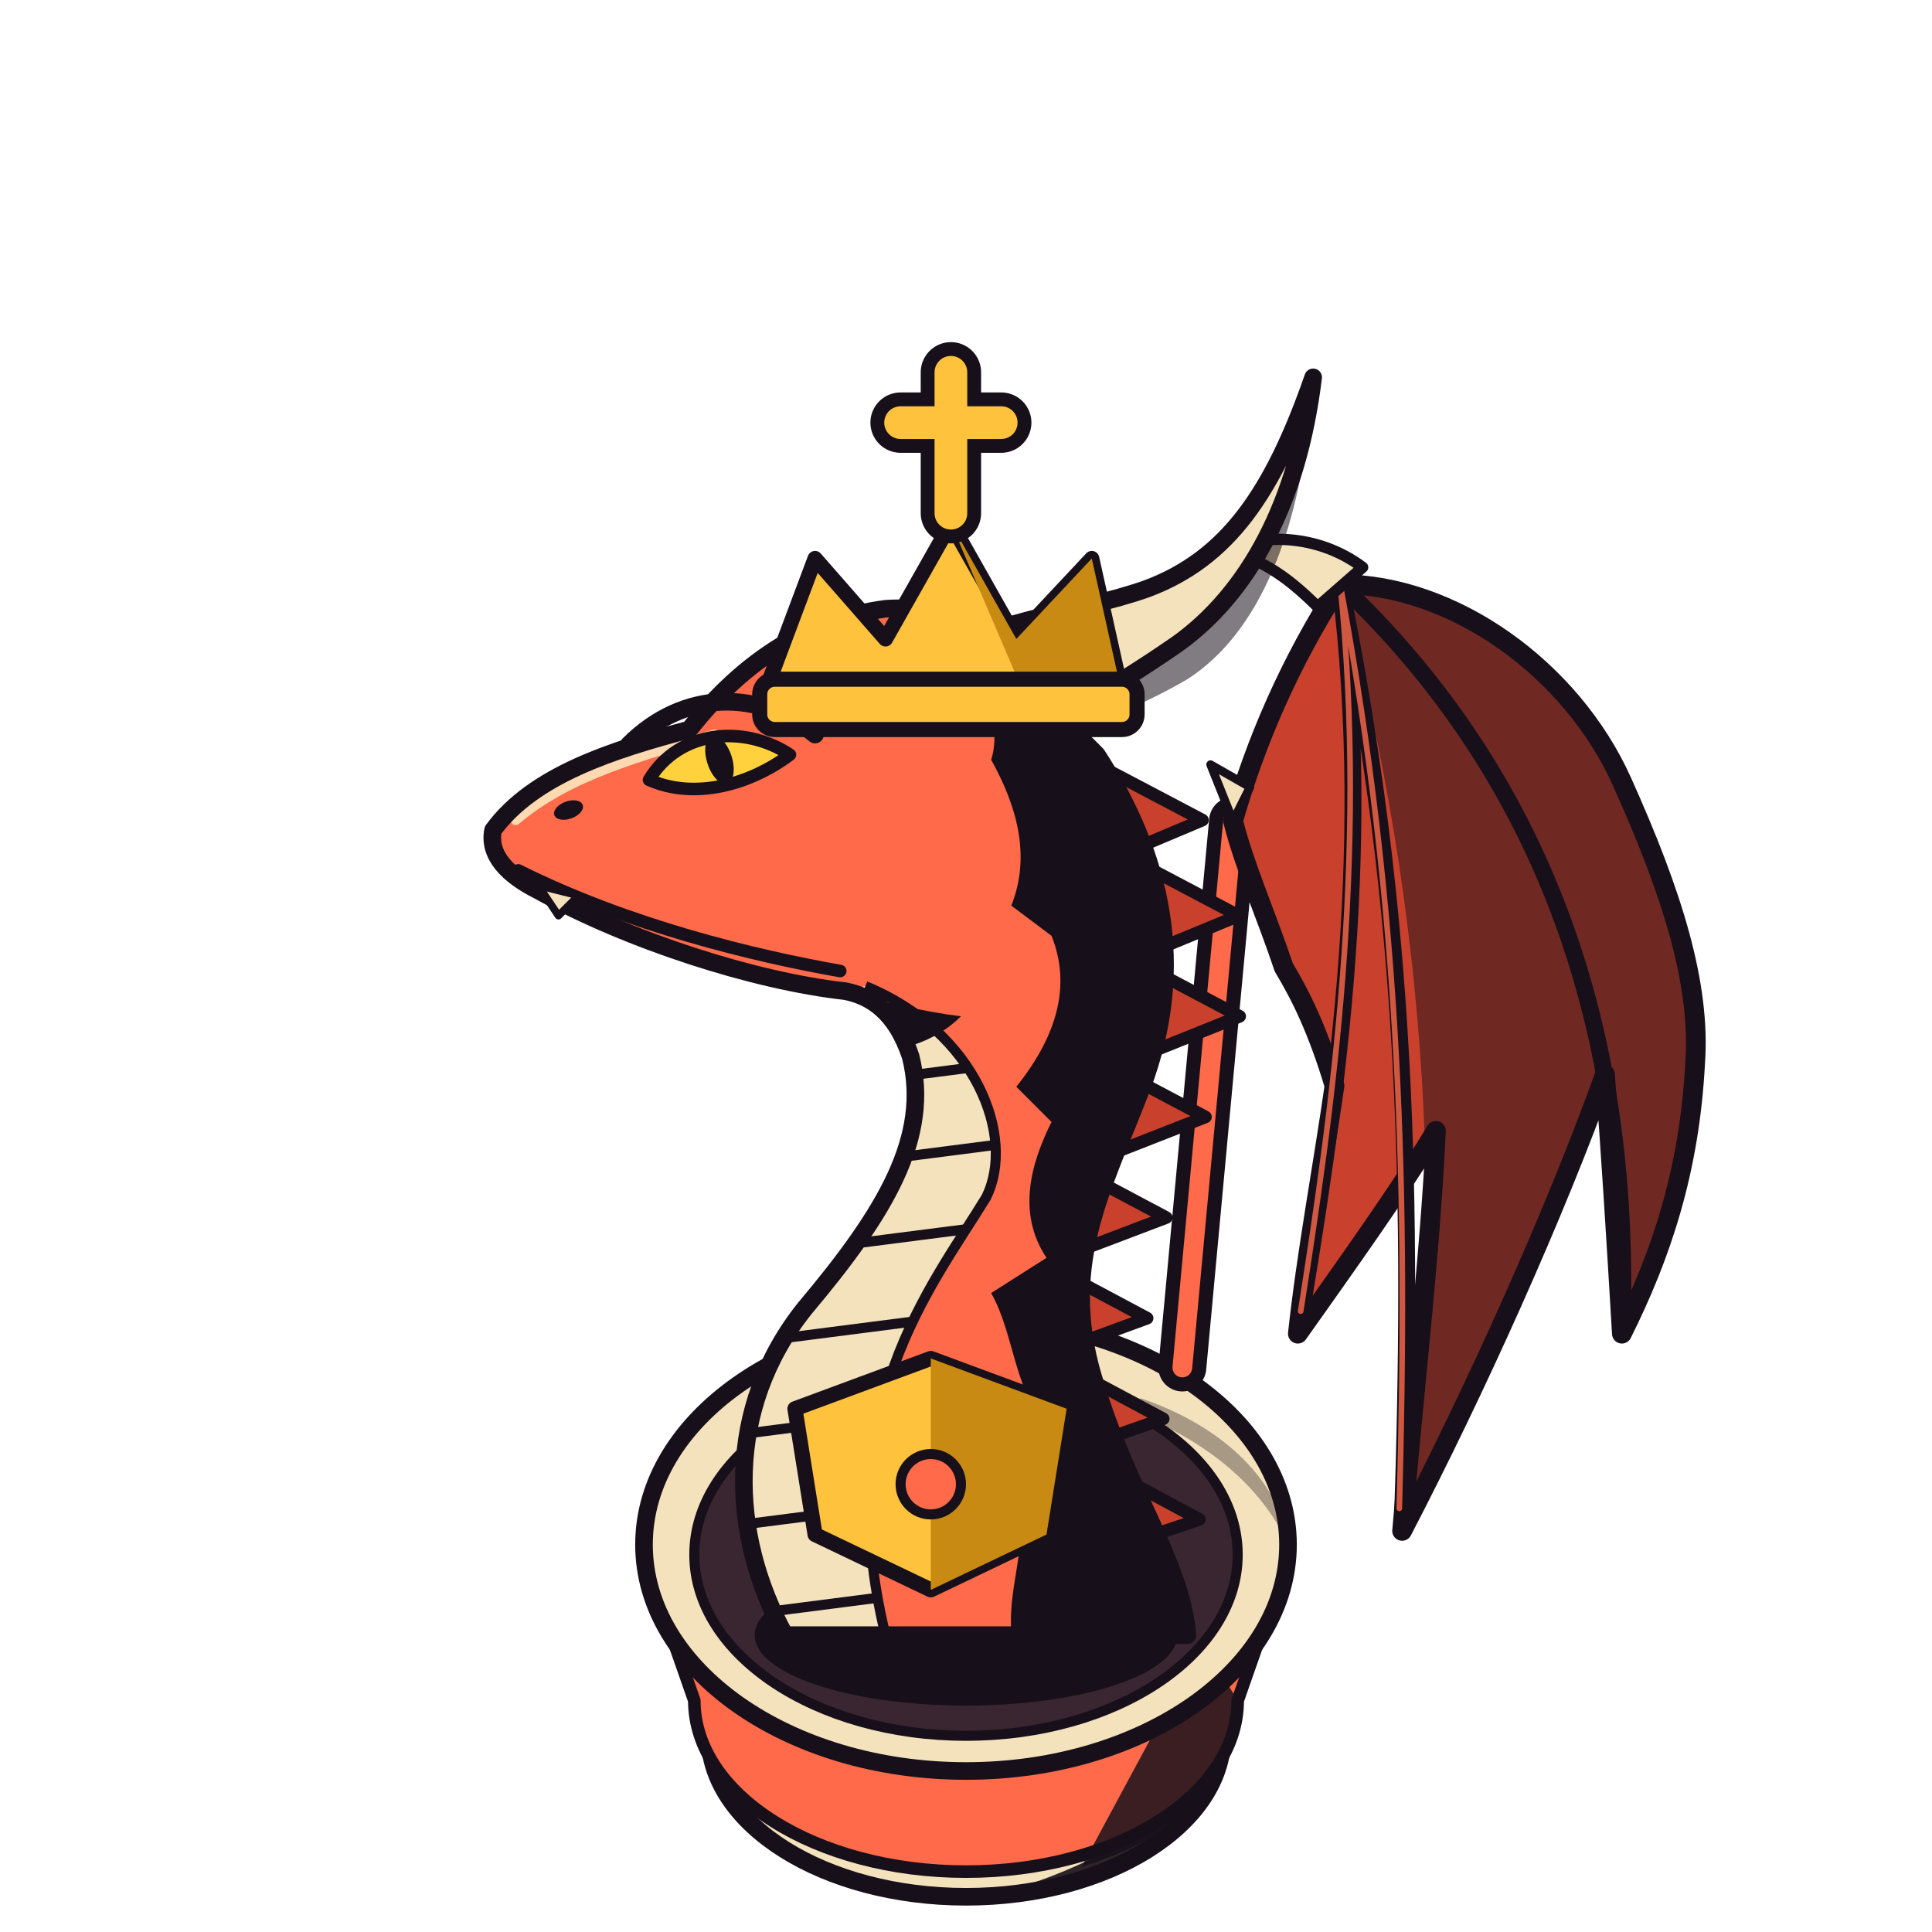
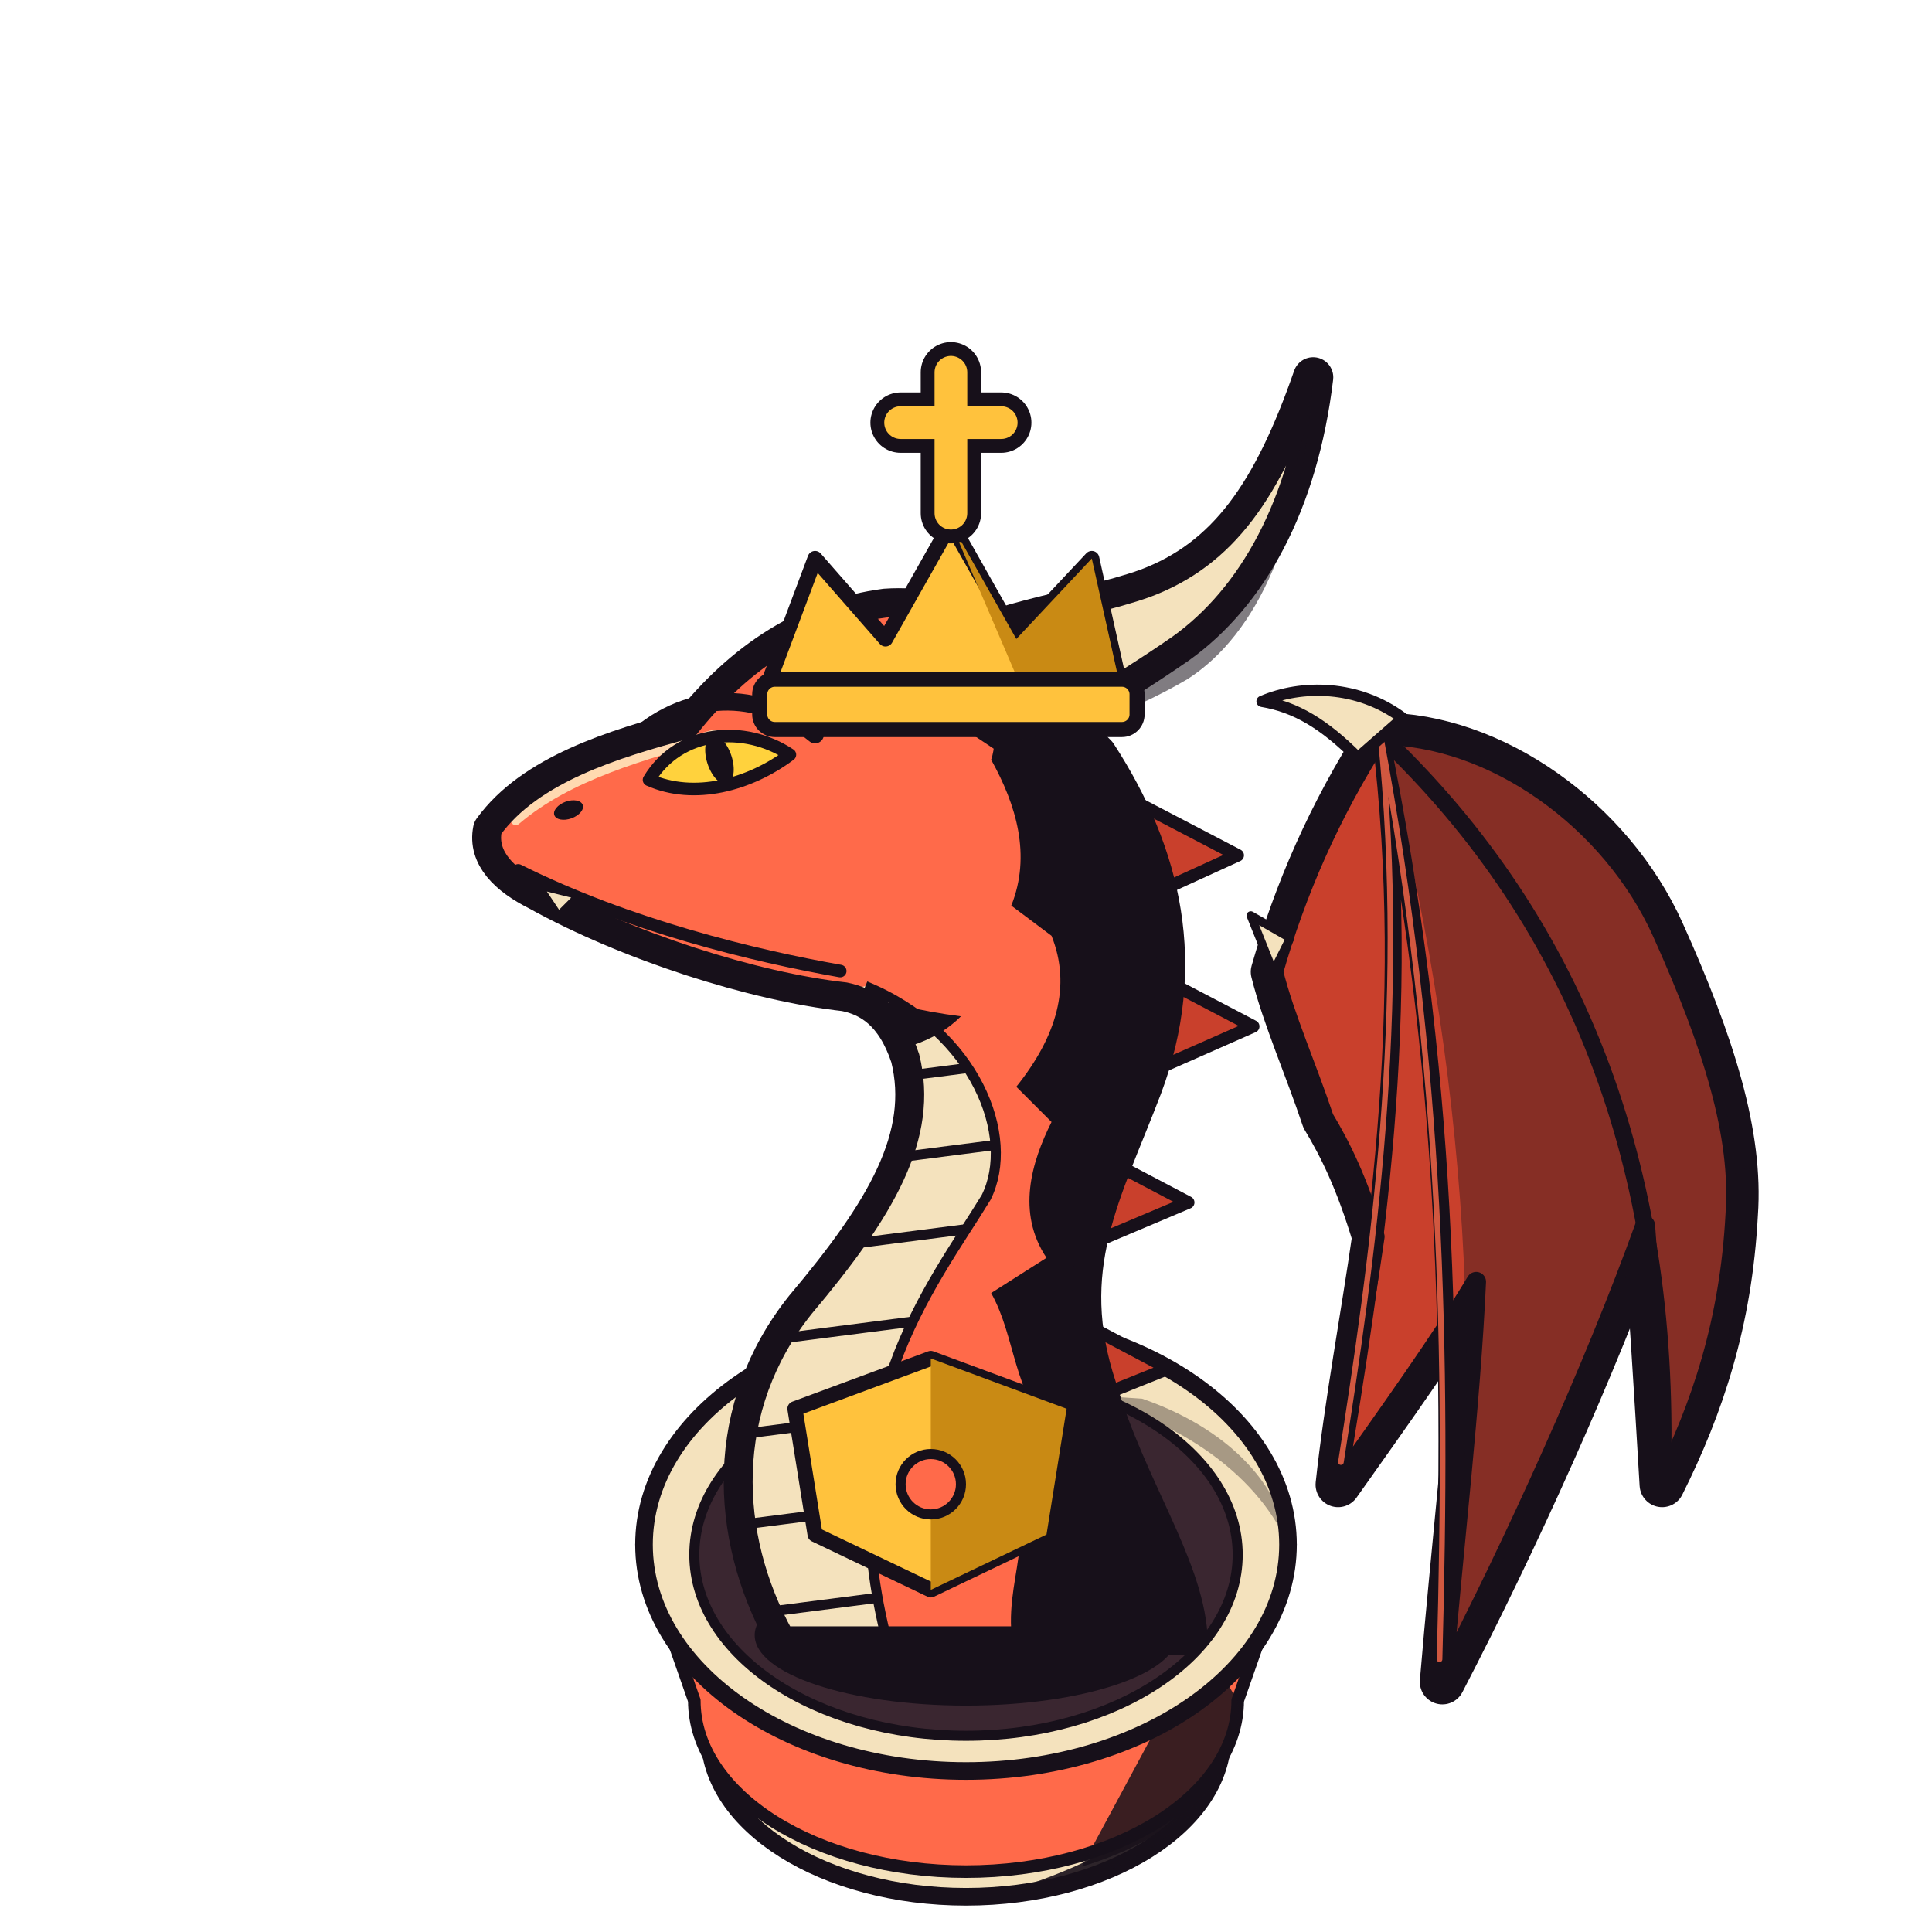
<svg xmlns="http://www.w3.org/2000/svg" viewBox="0 0 768 768" width="768" height="768">
  <path d="M256,614 L282,690 A102,64 0 0 0 486,690 L512,614 Z" fill="#f4e2bd" stroke="#17101a" stroke-width="7" stroke-linejoin="round" />
  <path d="M498,614 L486,690 A102,64 0 0 1 392,754 C440,742 478,716 486,690 Z" fill="#17101a" opacity=".9" />
  <path d="M262,636 L276,676 A108,68 0 0 0 492,676 L506,636 A128,90 0 0 1 262,636 Z" fill="#ff6a4a" stroke="#17101a" stroke-width="5" stroke-linejoin="round" />
  <path d="M470,640 L492,676 A108,68 0 0 1 430,742 L458,690 Z" fill="#17101a" opacity=".85" />
  <ellipse cx="384" cy="614" rx="128" ry="90" fill="#f4e2bd" stroke="#17101a" stroke-width="7" />
  <ellipse cx="384" cy="618" rx="108" ry="72" fill="#3a2630" stroke="#17101a" stroke-width="4" />
  <path d="M424,554 A128,90 0 0 1 512,614 A108,72 0 0 0 454,556 Z" fill="#17101a" opacity=".35" />
  <ellipse cx="384" cy="650" rx="84" ry="28" fill="#17101a" />
-   <g transform="translate(470 566) scale(1.12) translate(-452 -560)">
-     <path d="M452,540 L470,346" stroke="#17101a" stroke-width="17" stroke-linecap="round" />
-     <path d="M452,540 L470,346" stroke="#ff6a4a" stroke-width="7" stroke-linecap="round" />
+   <g transform="translate(486 626) scale(1.12) translate(-452 -560)">
+     <path d="M508,262 C548,262 590,292 608,332 C626,372 636,404 634,432 C632,470 622,500 608,528 C606,494 604,462 602,436 C584,486 556,548 530,598 C534,550 540,500 542,456 C530,476 510,504 493,528 C496,500 502,468 506,440 C500,420 494,408 488,398 C482,380 474,362 470,346 C478,318 490,290 508,262 Z" fill="none" stroke="#17101a" stroke-width="16" stroke-linejoin="round" />
    <path d="M508,262 C548,262 590,292 608,332 C626,372 636,404 634,432 C632,470 622,500 608,528 C606,494 604,462 602,436 C584,486 556,548 530,598 C534,550 540,500 542,456 C530,476 510,504 493,528 C496,500 502,468 506,440 C500,420 494,408 488,398 C482,380 474,362 470,346 C478,318 490,290 508,262 Z" fill="#c9402c" stroke="#17101a" stroke-width="7" stroke-linejoin="round" />
-     <path d="M508,262 C548,262 590,292 608,332 C626,372 636,404 634,432 C632,470 622,500 608,528 C606,494 604,462 602,436 C584,486 556,548 530,598 C546,500 540,380 508,262 Z" fill="#17101a" opacity=".5" />
+     <path d="M508,262 C548,262 590,292 608,332 C626,372 636,404 634,432 C632,470 622,500 608,528 C606,494 604,462 602,436 C584,486 556,548 530,598 C546,500 540,380 508,262 Z" fill="#17101a" opacity=".38" />
    <path d="M508,262 C532,380 534,480 530,598 M508,262 C520,360 506,450 493,528 M508,262 C580,330 612,420 608,528" fill="none" stroke="#17101a" stroke-width="6" stroke-linecap="round" />
    <path d="M508,262 C530,380 532,480 529,590 M508,262 C518,360 505,450 494,520" fill="none" stroke="#ff6a4a" stroke-width="2" stroke-linecap="round" opacity=".8" />
    <path d="M470,346 L462,326 L476,334 Z" fill="#f4e2bd" stroke="#17101a" stroke-width="3" stroke-linejoin="round" />
    <path d="M500,270 C488,258 478,252 466,250 C480,244 500,244 516,256 Z" fill="#f4e2bd" stroke="#17101a" stroke-width="4" stroke-linejoin="round" />
  </g>
-   <path d="M440,306 L478,326 L440,342 Z" fill="#c9402c" stroke="#17101a" stroke-width="5" stroke-linejoin="round" />
-   <path d="M456,344.8 L492.4,364 L456,379 Z" fill="#c9402c" stroke="#17101a" stroke-width="5" stroke-linejoin="round" />
-   <path d="M458,385.6 L492.8,404 L458,418 Z" fill="#c9402c" stroke="#17101a" stroke-width="5" stroke-linejoin="round" />
-   <path d="M446,426.4 L479.2,444 L446,457 Z" fill="#c9402c" stroke="#17101a" stroke-width="5" stroke-linejoin="round" />
-   <path d="M432,467.2 L463.6,484 L432,496 Z" fill="#c9402c" stroke="#17101a" stroke-width="5" stroke-linejoin="round" />
-   <path d="M426,508 L456,524 L426,535 Z" fill="#c9402c" stroke="#17101a" stroke-width="5" stroke-linejoin="round" />
-   <path d="M434,548.8 L462.4,564 L434,574 Z" fill="#c9402c" stroke="#17101a" stroke-width="5" stroke-linejoin="round" />
-   <path d="M450,589.6 L476.8,604 L450,613 Z" fill="#c9402c" stroke="#17101a" stroke-width="5" stroke-linejoin="round" />
+   <path d="M446,316 L492,340 L446,361 Z" fill="#c9402c" stroke="#17101a" stroke-width="5" stroke-linejoin="round" />
+   <path d="M456,385.92 L498.16,408 L456,426.6 Z" fill="#c9402c" stroke="#17101a" stroke-width="5" stroke-linejoin="round" />
+   <path d="M434,457.84 L472.32,478 L434,494.2 Z" fill="#c9402c" stroke="#17101a" stroke-width="5" stroke-linejoin="round" />
+   <path d="M430,525.76 L464.48,544 L430,557.8 Z" fill="#c9402c" stroke="#17101a" stroke-width="5" stroke-linejoin="round" />
  <clipPath id="c6">
    <path d="M196,330 C212,308 244,298 274,290 C296,262 322,246 352,242 C380,240 404,254 414,278 L436,300 C462,340 472,384 454,432 C438,474 420,504 436,552 C448,592 470,622 472,650 L312,650 C290,610 288,560 320,520 C352,482 370,452 362,420 C356,402 346,396 336,394 C300,390 250,374 214,354 C202,348 194,340 196,330 Z" />
  </clipPath>
+   <path d="M196,330 C212,308 244,298 274,290 C296,262 322,246 352,242 C380,240 404,254 414,278 L436,300 C462,340 472,384 454,432 C438,474 420,504 436,552 C448,592 470,622 472,650 L312,650 C290,610 288,560 320,520 C352,482 370,452 362,420 C356,402 346,396 336,394 C300,390 250,374 214,354 C202,348 194,340 196,330 Z" fill="none" stroke="#17101a" stroke-width="16" stroke-linejoin="round" />
  <path d="M196,330 C212,308 244,298 274,290 C296,262 322,246 352,242 C380,240 404,254 414,278 L436,300 C462,340 472,384 454,432 C438,474 420,504 436,552 C448,592 470,622 472,650 L312,650 C290,610 288,560 320,520 C352,482 370,452 362,420 C356,402 346,396 336,394 C300,390 250,374 214,354 C202,348 194,340 196,330 Z" fill="#ff6a4a" />
  <g clip-path="url(#c6)">
    <clipPath id="c6b">
      <path d="M312,650 C290,610 288,560 320,520 C352,482 370,452 362,420 C356,402 346,396 336,394 L344,392 C388,410 404,452 392,476 C370,512 330,560 352,650 Z" />
    </clipPath>
    <path d="M312,650 C290,610 288,560 320,520 C352,482 370,452 362,420 C356,402 346,396 336,394 L344,392 C388,410 404,452 392,476 C370,512 330,560 352,650 Z" fill="#f4e2bd" />
    <g clip-path="url(#c6b)" stroke="#17101a" stroke-width="4">
      <path d="M280,438 L420,420" />
      <path d="M280,470 L420,452" />
      <path d="M280,502 L420,484" />
      <path d="M280,536 L420,518" />
      <path d="M280,572 L420,554" />
      <path d="M280,608 L420,590" />
      <path d="M280,644 L420,626" />
    </g>
    <path d="M344,392 C388,410 404,452 392,476 C370,512 330,560 352,650" fill="none" stroke="#17101a" stroke-width="4" />
    <path d="M372,232 L480,232 L480,660 L404,660 C396,632 414,612 400,592 L420,574 C402,552 404,532 394,514 L416,500 C404,482 410,462 418,446 L404,432 C420,412 426,392 418,372 L402,360 C410,340 404,320 394,302 C400,284 384,256 372,232 Z" fill="#17101a" />
    <path d="M336,394 C300,390 250,374 214,354 C230,374 290,402 336,418 C356,420 372,414 382,404 C366,402 350,398 336,394 Z" fill="#17101a" />
    <path d="M205,326 C226,308 256,300 284,292" fill="none" stroke="#ffd9b0" stroke-width="4" stroke-linecap="round" />
  </g>
  <path d="M196,330 C212,308 244,298 274,290 C296,262 322,246 352,242 C380,240 404,254 414,278 L436,300 C462,340 472,384 454,432 C438,474 420,504 436,552 C448,592 470,622 472,650 L312,650 C290,610 288,560 320,520 C352,482 370,452 362,420 C356,402 346,396 336,394 C300,390 250,374 214,354 C202,348 194,340 196,330 Z" fill="none" stroke="#17101a" stroke-width="7" stroke-linejoin="round" />
  <g transform="translate(284,304) scale(1)">
    <path d="M-26,6 C-14,-14 12,-16 30,-4 C14,8 -8,14 -26,6 Z" fill="#ffd23d" stroke="#17101a" stroke-width="5" stroke-linejoin="round" />
    <ellipse cx="2" cy="-2" rx="5" ry="10" transform="rotate(-18 2 -2)" fill="#17101a" />
    <path d="M-34,-8 C-12,-30 18,-30 40,-12" fill="none" stroke="#17101a" stroke-width="7" stroke-linecap="round" />
  </g>
  <ellipse cx="226" cy="322" rx="6" ry="3.5" fill="#17101a" transform="rotate(-20 226 322)" />
  <path d="M206,346 C250,368 300,380 334,386" fill="none" stroke="#17101a" stroke-width="5" stroke-linecap="round" />
  <path d="M214,352 L222,364 L230,356 Z" fill="#f4e2bd" stroke="#17101a" stroke-width="3" stroke-linejoin="round" />
+   <path d="M362,266 C392,246 428,244 456,234 C488,222 506,196 522,150 C516,200 496,236 468,256 C442,274 420,286 404,294 Z" fill="none" stroke="#17101a" stroke-width="16" stroke-linejoin="round" />
  <path d="M362,266 C392,246 428,244 456,234 C488,222 506,196 522,150 C516,200 496,236 468,256 C442,274 420,286 404,294 Z" fill="#f4e2bd" stroke="#17101a" stroke-width="7" stroke-linejoin="round" />
  <path d="M468,256 C496,236 516,200 522,150 C518,212 500,252 472,270 C448,284 424,292 404,294 C428,282 448,270 468,256 Z" fill="#17101a" opacity=".55" />
  <g transform="translate(6 8)">
    <path d="M300,262 L318,214 L346,246 L372,200 L398,246 L428,214 L440,268 Z" fill="#ffc23d" stroke="#17101a" stroke-width="6" stroke-linejoin="round" />
    <path d="M372,200 L398,246 L428,214 L440,268 L402,270 Z" fill="#c98a14" />
    <rect x="296" y="262" width="150" height="20" rx="6" fill="#ffc23d" stroke="#17101a" stroke-width="6" />
    <path d="M372,196 L372,140 M352,160 L392,160" stroke="#17101a" stroke-width="24" stroke-linecap="round" />
    <path d="M372,196 L372,140 M352,160 L392,160" stroke="#ffc23d" stroke-width="13" stroke-linecap="round" />
  </g>
  <path d="M330,560 L384,540 L438,560 L430,610 L384,632 L338,610 Z" fill="#ffc23d" stroke="#17101a" stroke-width="6" stroke-linejoin="round" transform="translate(-14 0)" />
  <path d="M384,540 L438,560 L430,610 L384,632 Z" fill="#c98a14" transform="translate(-14 0)" />
  <circle cx="370" cy="590" r="12" fill="#ff6a4a" stroke="#17101a" stroke-width="4" />
</svg>
